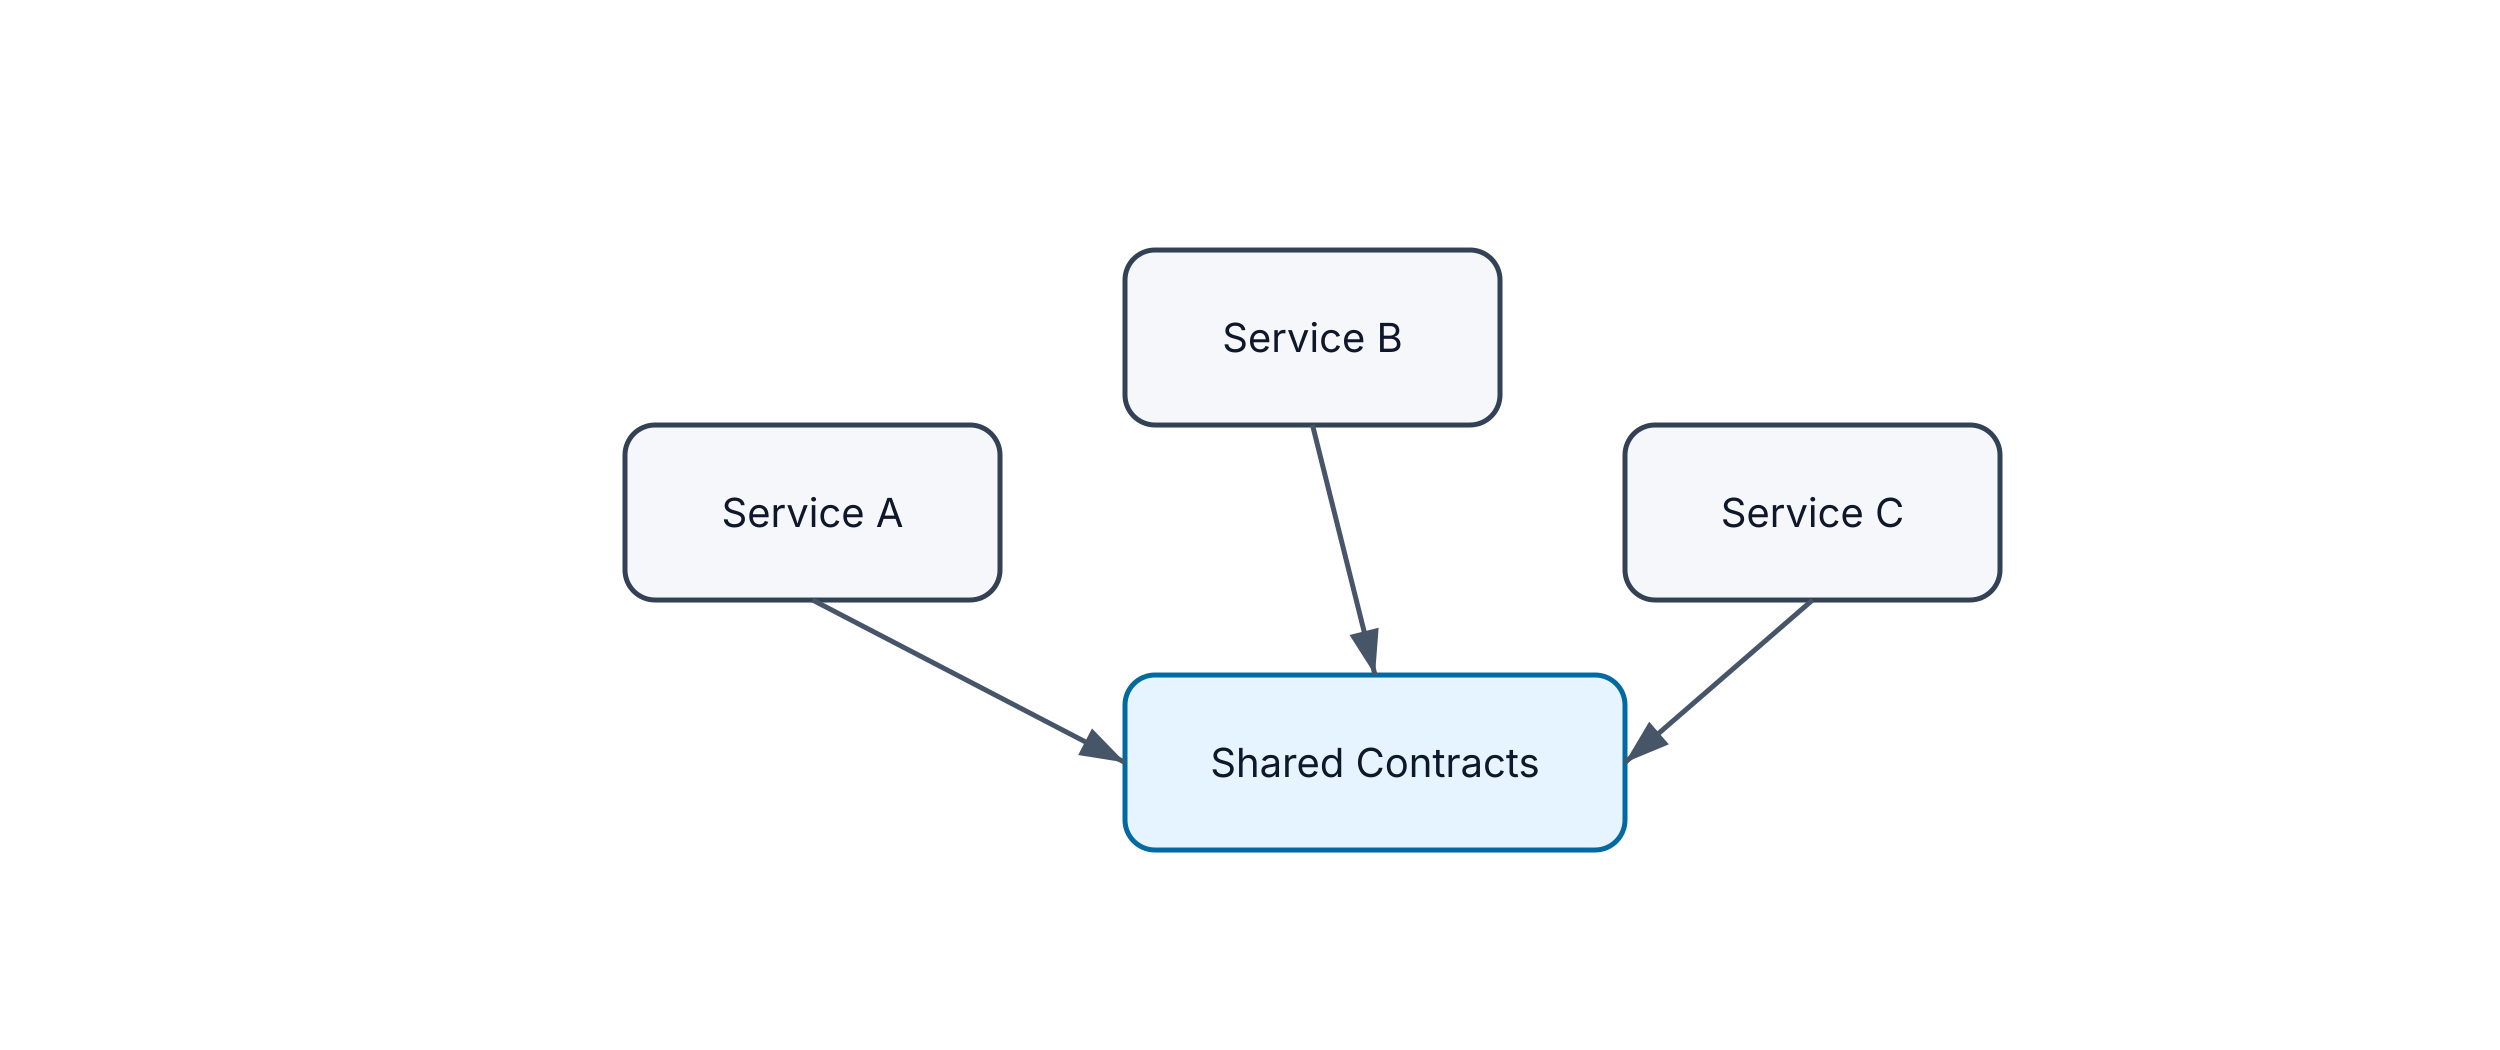
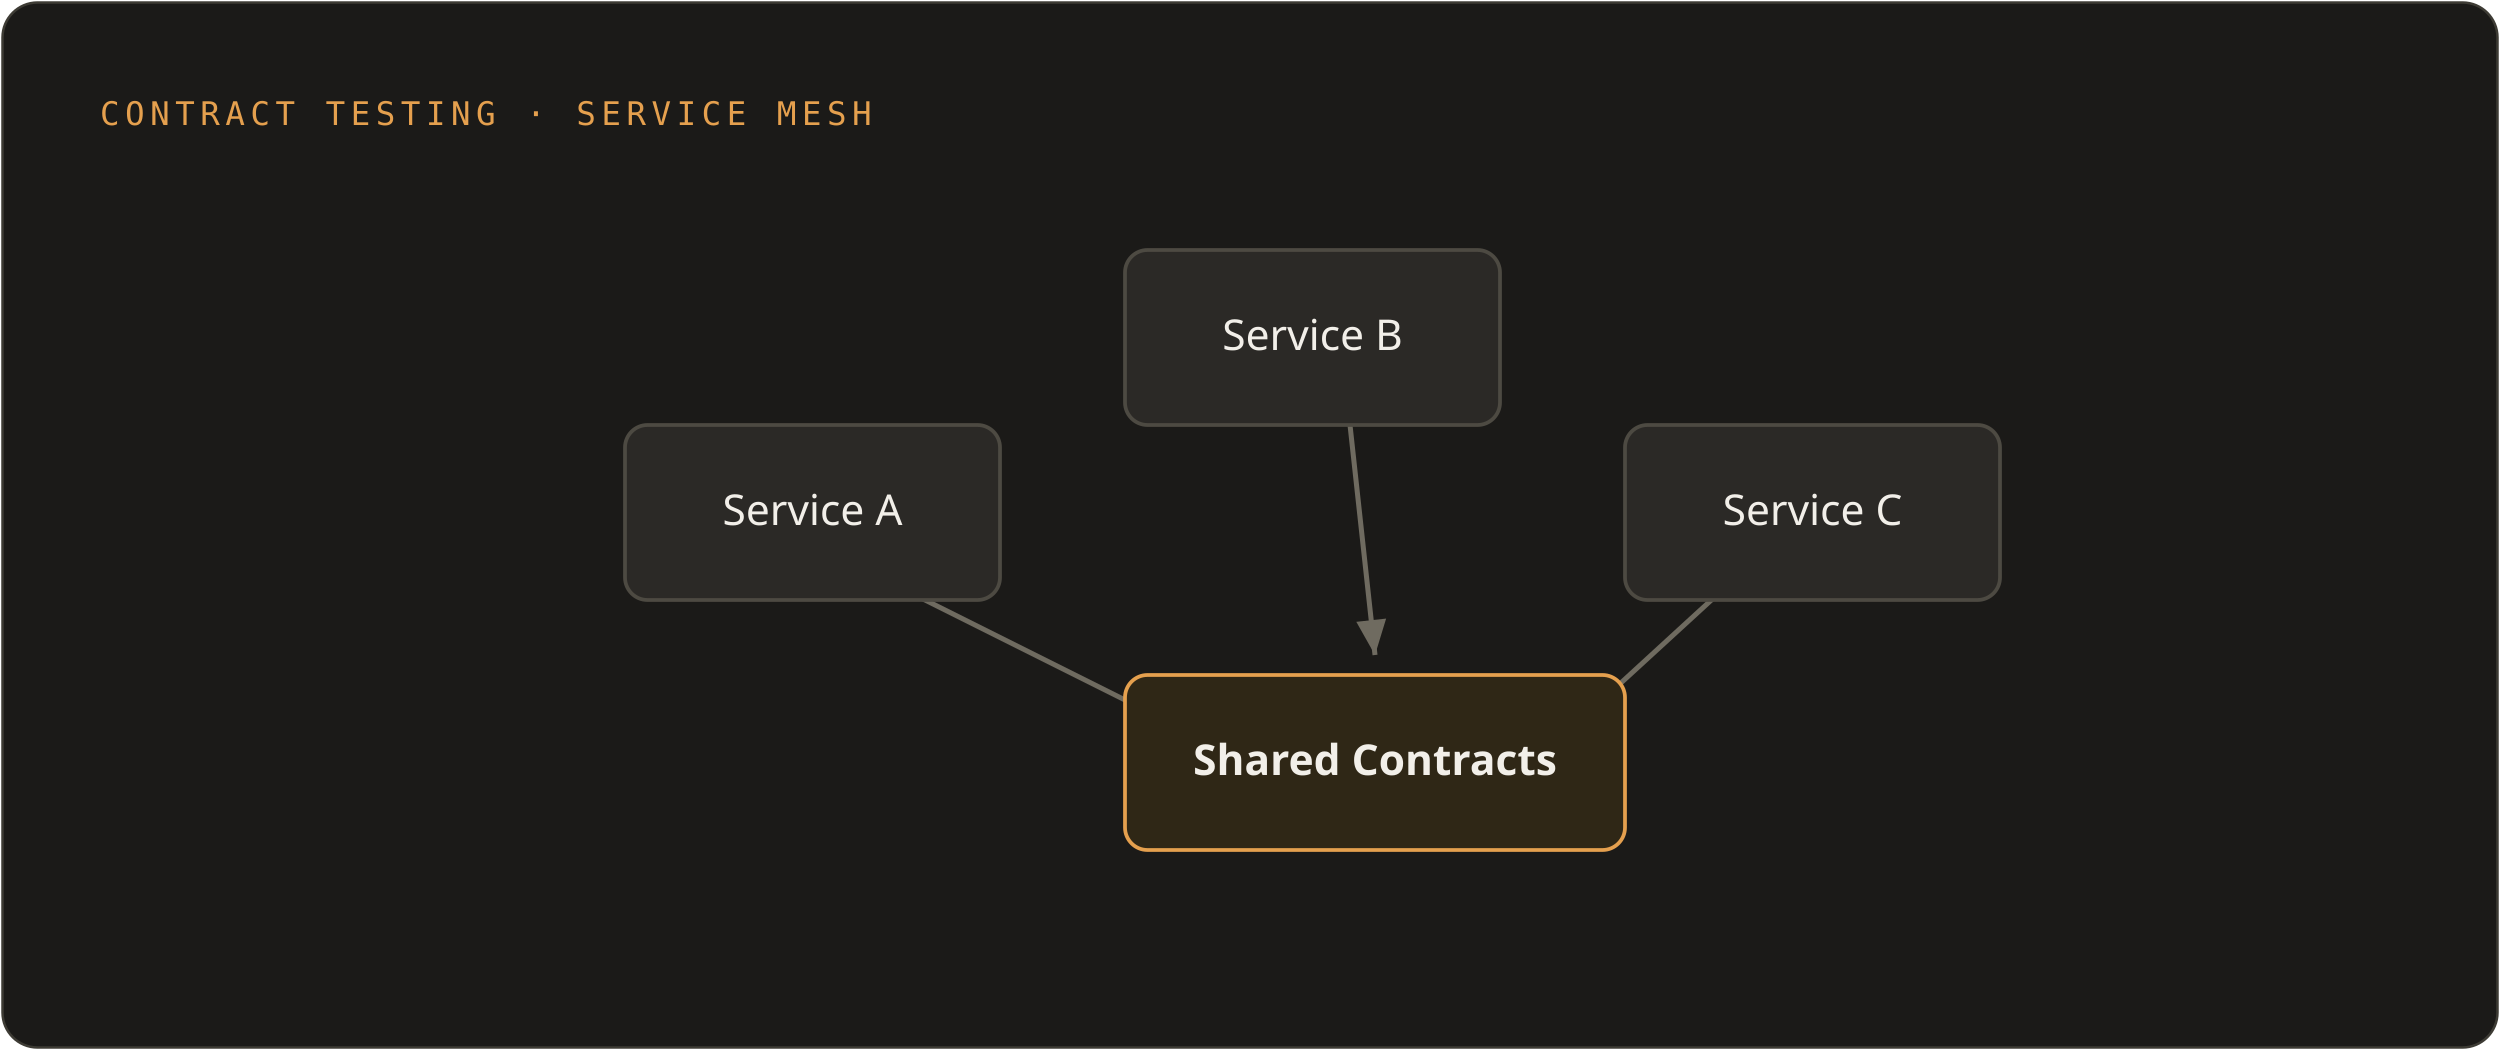
- <svg xmlns="http://www.w3.org/2000/svg" width="1000" height="420">
-   <style>
- .box{fill:#F5F7FA;stroke:#334155;stroke-width:2;rx:12;ry:12}
- .contract{fill:#E6F4FF;stroke:#0369A1;stroke-width:2;rx:12;ry:12}
- .pipeline{fill:#F0E9FF;stroke:#6D28D9;stroke-width:2;rx:12;ry:12}
- .success{fill:#E6F9EC;stroke:#15803D;stroke-width:2;rx:12;ry:12}
- .text{font-family:Inter,Segoe UI,Arial;font-size:16px;fill:#0F172A;text-anchor:middle;dominant-baseline:middle}
- .title{font-family:Inter,Segoe UI,Arial;font-size:24px;fill:#0F172A;text-anchor:middle}
- .label{font-family:Inter,Segoe UI,Arial;font-size:14px;fill:#334155;text-anchor:middle}
- .line{stroke:#475569;stroke-width:2;marker-end:url(#arrow)}
- </style>
+ <svg xmlns="http://www.w3.org/2000/svg" width="1000" height="420" viewBox="0 0 1000 420">
  <defs>
-     <marker id="arrow" markerWidth="10" markerHeight="10" refX="9" refY="3" orient="auto">
-       <path d="M0,0 L9,3 L0,6 Z" fill="#475569" />
+     <marker id="arrow" markerWidth="9" markerHeight="9" refX="7" refY="3" orient="auto">
+       <path d="M0,0 L7,3 L0,6 Z" fill="#6f6b60" />
    </marker>
  </defs>
-   <rect class="box" x="250" y="170" width="150" height="70" />
-   <text class="text" x="325" y="205">Service A</text>
-   <rect class="box" x="450" y="100" width="150" height="70" />
-   <text class="text" x="525" y="135">Service B</text>
-   <rect class="box" x="650" y="170" width="150" height="70" />
-   <text class="text" x="725" y="205">Service C</text>
-   <rect class="contract" x="450" y="270" width="200" height="70" />
-   <text class="text" x="550" y="305">Shared Contracts</text>
-   <line class="line" x1="325" y1="240" x2="450" y2="305" />
-   <line class="line" x1="525" y1="170" x2="550" y2="270" />
-   <line class="line" x1="725" y1="240" x2="650" y2="305" />
+   <rect x="1" y="1" width="998" height="418" rx="14" fill="#1b1a18" stroke="#3d3b34" stroke-width="1" />
+   <text x="40" y="50" font-family="'IBM Plex Mono', ui-monospace, monospace" font-size="13" letter-spacing="2.2" fill="#e5a04e">CONTRACT TESTING · SERVICE MESH</text>
+   <line x1="360" y1="235" x2="470" y2="290" stroke="#6f6b60" stroke-width="2" marker-end="url(#arrow)" />
+   <line x1="540" y1="170" x2="550" y2="262" stroke="#6f6b60" stroke-width="2" marker-end="url(#arrow)" />
+   <line x1="690" y1="235" x2="630" y2="290" stroke="#6f6b60" stroke-width="2" marker-end="url(#arrow)" />
+   <rect x="250" y="170" width="150" height="70" rx="9" fill="#2b2926" stroke="#4d4a42" stroke-width="1.5" />
+   <text x="325" y="210" font-family="'IBM Plex Sans', system-ui, sans-serif" font-size="17" font-weight="500" fill="#f2efe9" text-anchor="middle">Service A</text>
+   <rect x="450" y="100" width="150" height="70" rx="9" fill="#2b2926" stroke="#4d4a42" stroke-width="1.5" />
+   <text x="525" y="140" font-family="'IBM Plex Sans', system-ui, sans-serif" font-size="17" font-weight="500" fill="#f2efe9" text-anchor="middle">Service B</text>
+   <rect x="650" y="170" width="150" height="70" rx="9" fill="#2b2926" stroke="#4d4a42" stroke-width="1.5" />
+   <text x="725" y="210" font-family="'IBM Plex Sans', system-ui, sans-serif" font-size="17" font-weight="500" fill="#f2efe9" text-anchor="middle">Service C</text>
+   <rect x="450" y="270" width="200" height="70" rx="9" fill="#2f2716" stroke="#e5a04e" stroke-width="1.5" />
+   <text x="550" y="310" font-family="'IBM Plex Sans', system-ui, sans-serif" font-size="17" font-weight="600" fill="#f2efe9" text-anchor="middle">Shared Contracts</text>
</svg>
